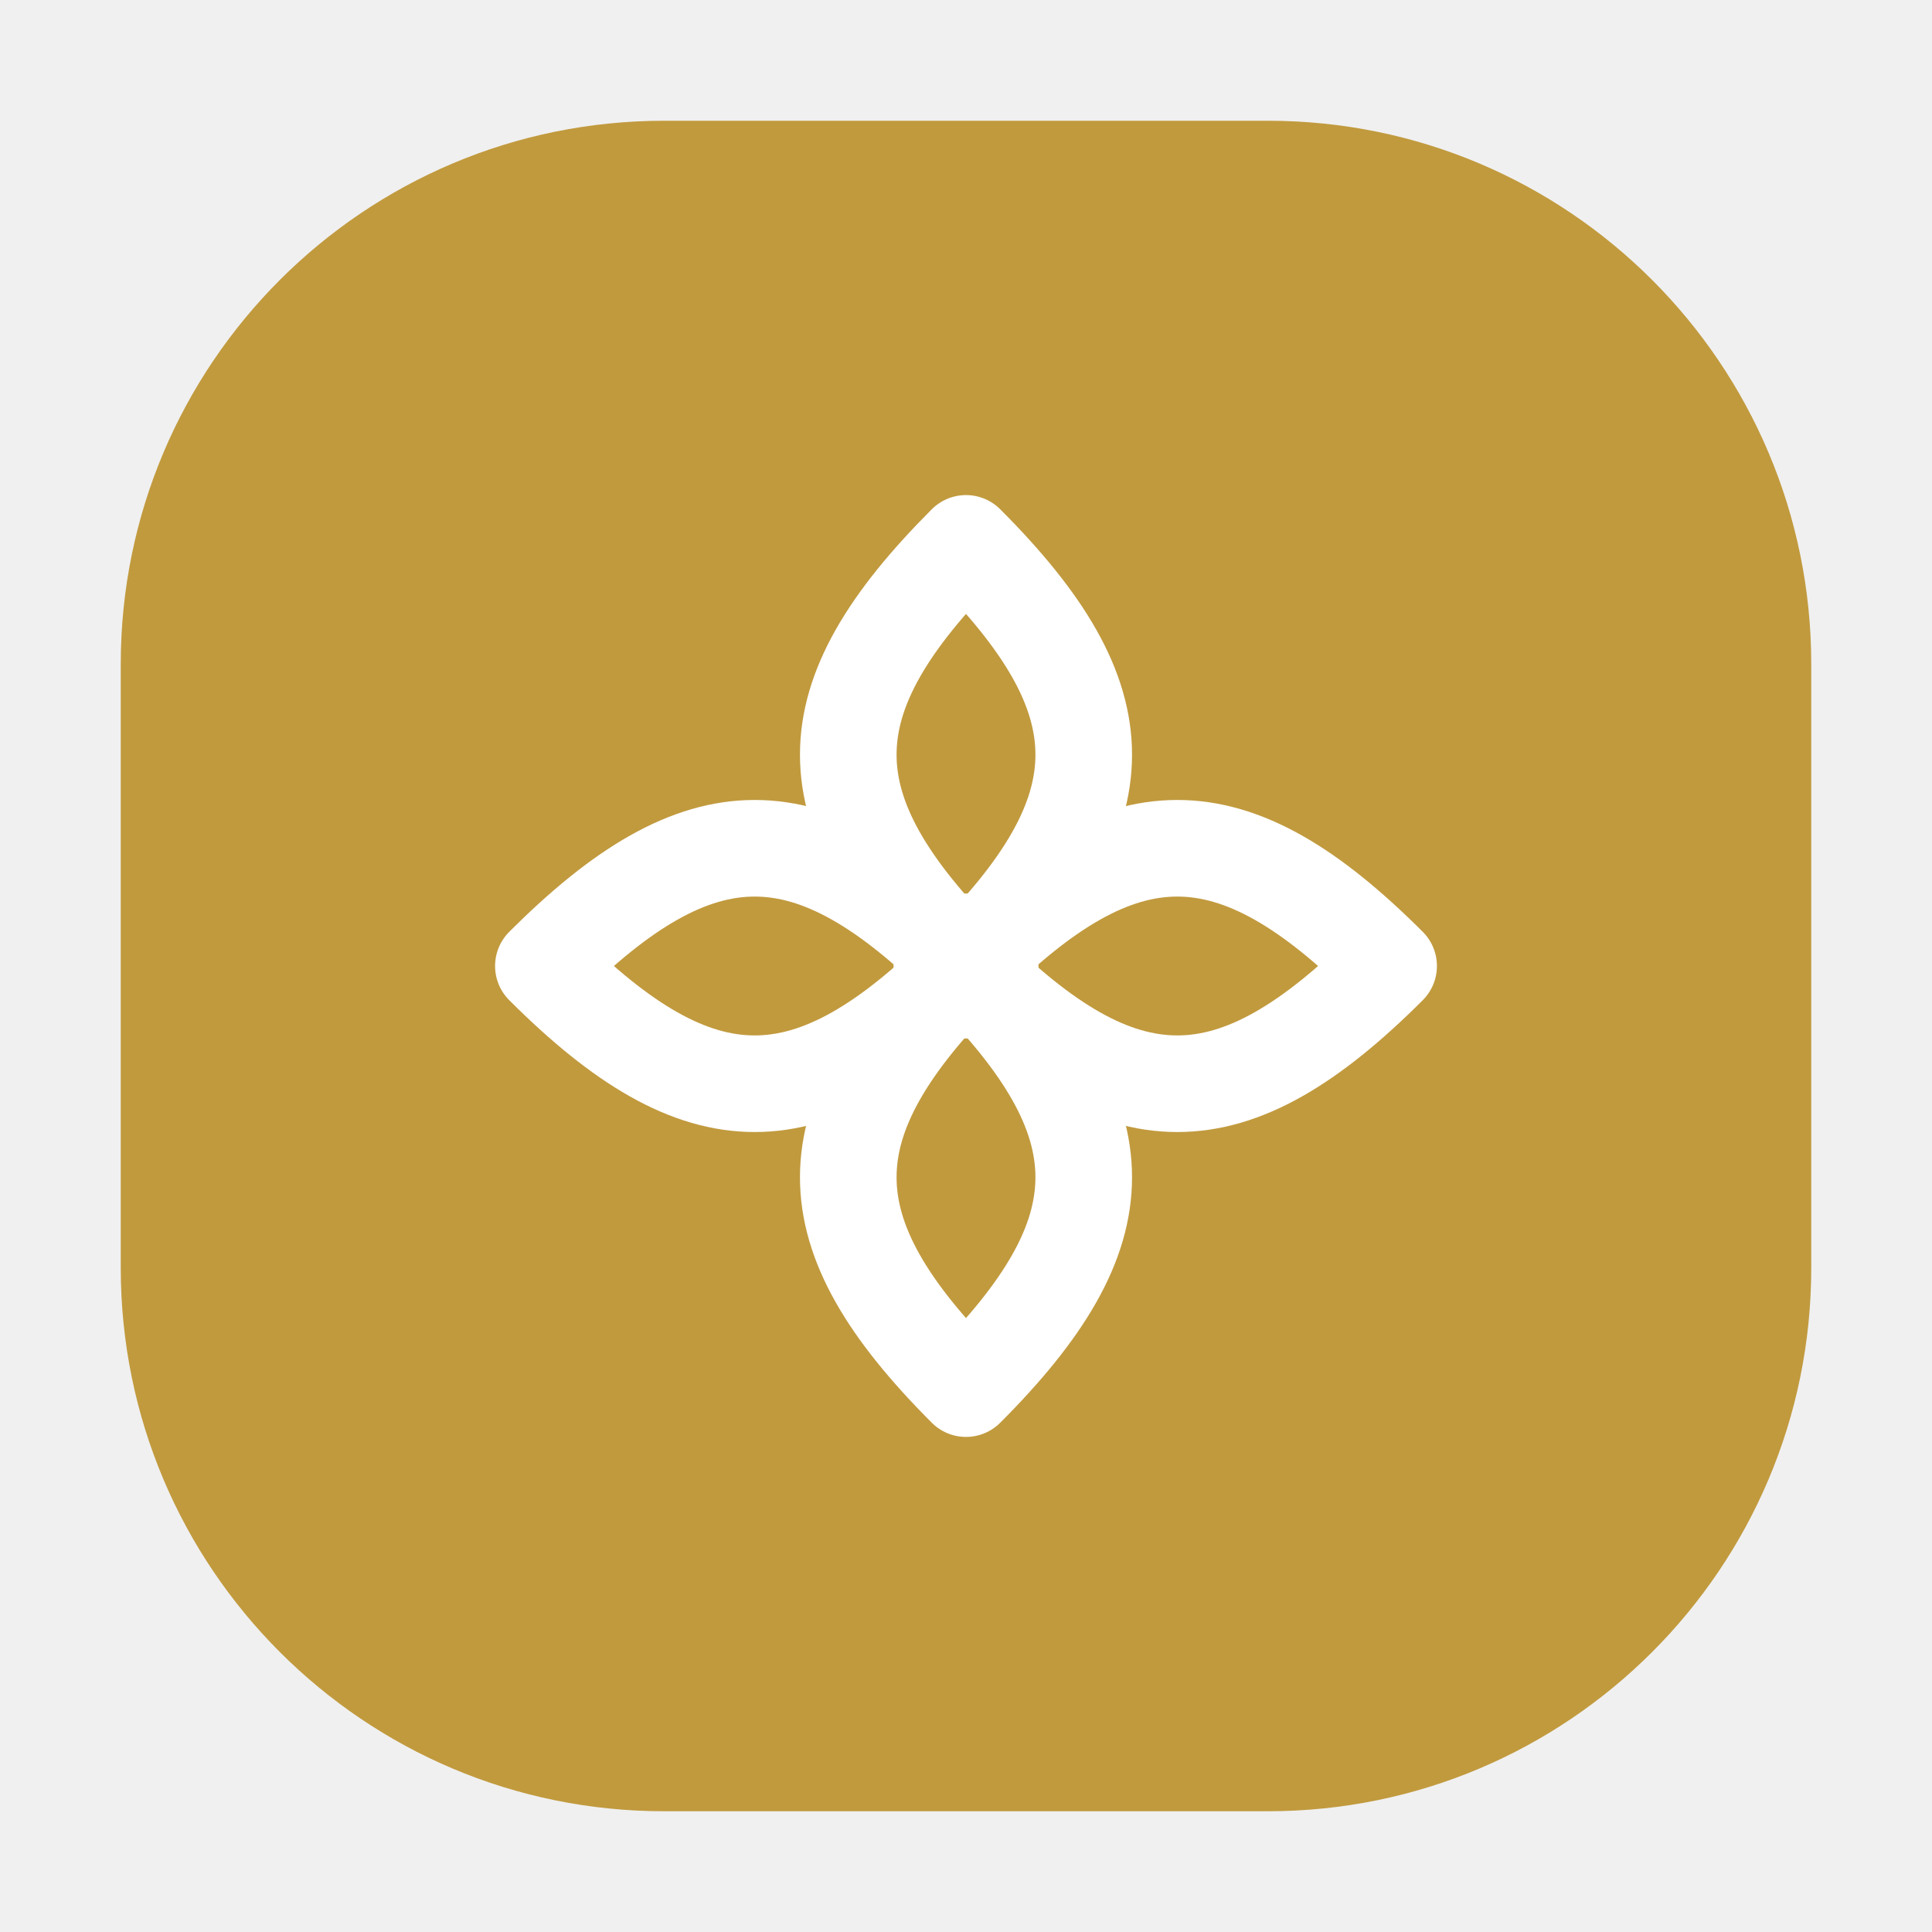
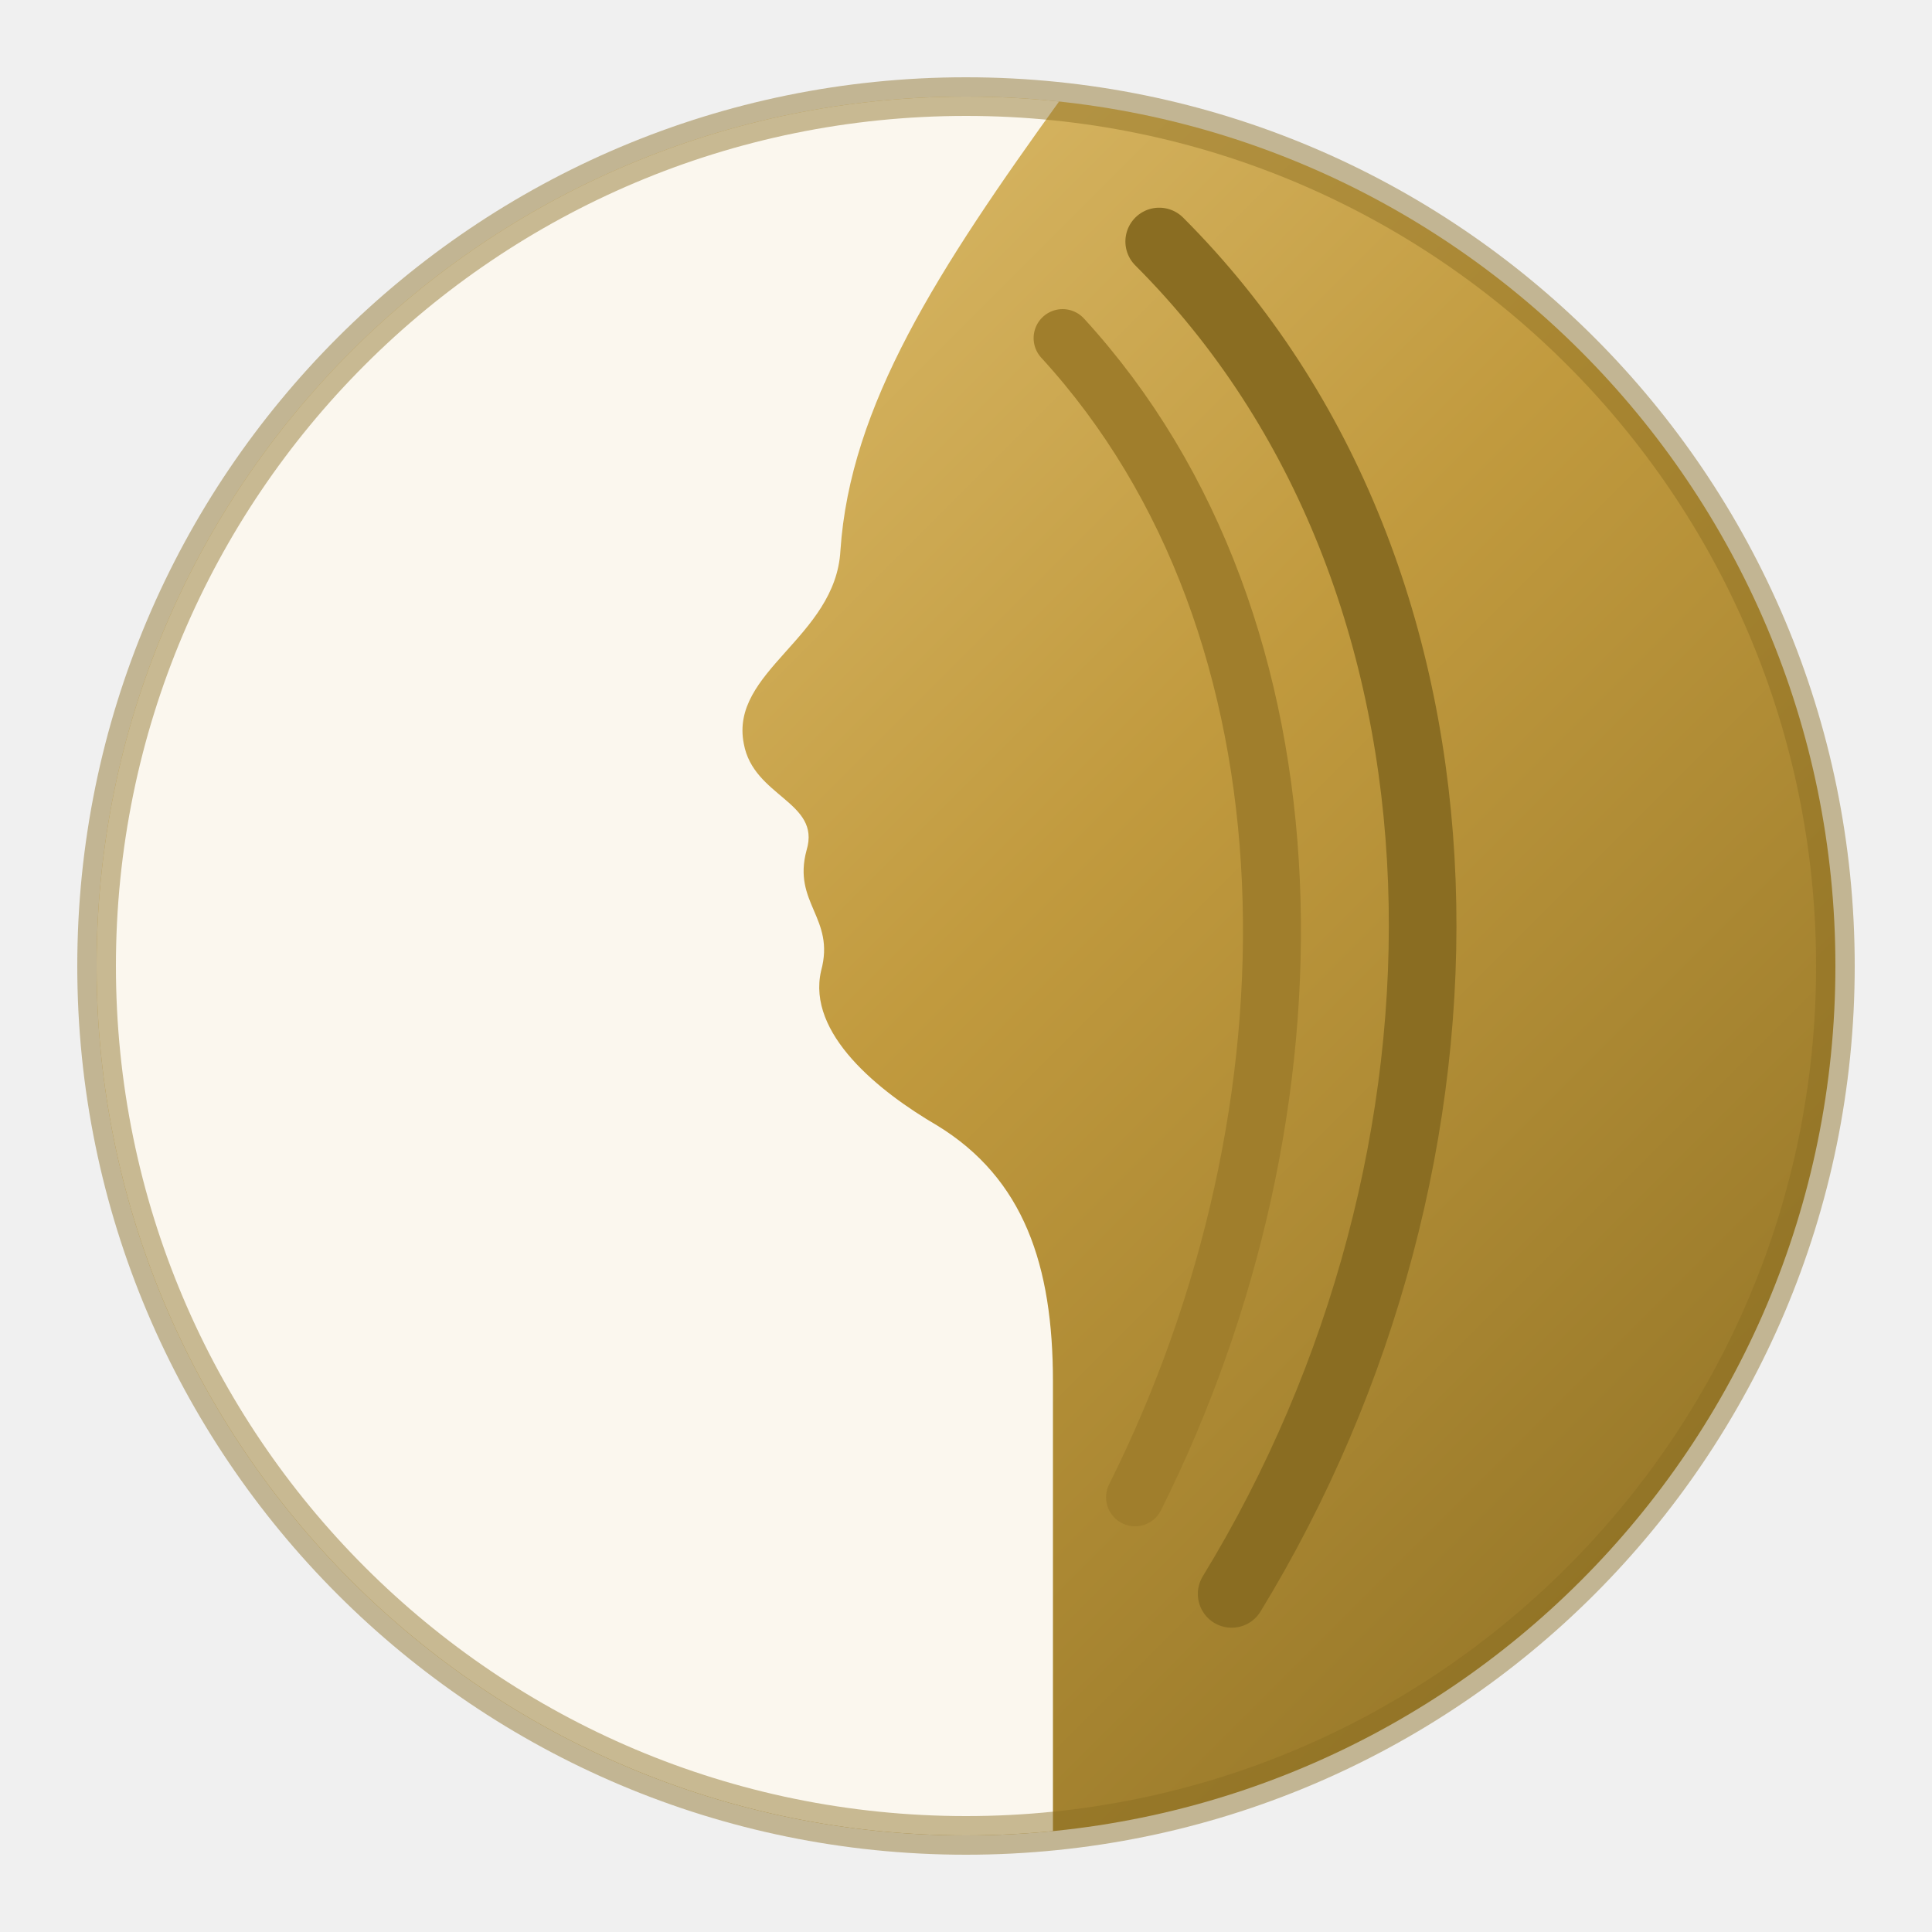
- <svg xmlns="http://www.w3.org/2000/svg" width="32" height="32" viewBox="0 0 32 32" fill="none">
-   <rect x="2" y="2" width="28" height="28" rx="9" fill="#C19A3E" />
-   <g transform="translate(16,16)" fill="none" stroke="#ffffff" stroke-width="1.6" stroke-linecap="round" stroke-linejoin="round">
-     <path d="M0 -7 C 2.6 -4.4, 2.6 -2.6, 0 0 C -2.6 -2.6, -2.6 -4.4, 0 -7 Z" />
-     <path d="M0 7 C 2.6 4.4, 2.6 2.6, 0 0 C -2.6 2.6, -2.6 4.4, 0 7 Z" />
-     <path d="M-7 0 C -4.4 2.6, -2.6 2.6, 0 0 C -2.6 -2.6, -4.4 -2.6, -7 0 Z" />
-     <path d="M7 0 C 4.4 2.6, 2.6 2.6, 0 0 C 2.6 -2.6, 4.4 -2.6, 7 0 Z" />
-     <circle cx="0" cy="0" r="1.2" fill="#ffffff" stroke="none" />
+ <svg xmlns="http://www.w3.org/2000/svg" width="40" height="40" viewBox="0 0 40 40" fill="none">
+   <defs>
+     <linearGradient id="bgoldi" x1="0" y1="0" x2="1" y2="1">
+       <stop offset="0" stop-color="#EBCF86" />
+       <stop offset="0.5" stop-color="#C19A3E" />
+       <stop offset="1" stop-color="#8A6D22" />
+     </linearGradient>
+     <clipPath id="bdisci">
+       <circle cx="20" cy="20" r="18" />
+     </clipPath>
+   </defs>
+   <circle cx="20" cy="20" r="18" fill="url(#bgoldi)" />
+   <g clip-path="url(#bdisci)">
+     <path fill="#FBF7EE" d="M2 2 H22       C 19.4 5.6, 17.6 8.4, 17.4 11.4       C 17.3 13.2, 15.1 13.9, 15.4 15.4       C 15.6 16.5, 17.0 16.6, 16.7 17.6       C 16.4 18.7, 17.3 19.0, 17.0 20.1       C 16.7 21.4, 18.2 22.6, 19.4 23.3       C 21.2 24.4, 21.8 26.2, 21.8 28.6       L 21.8 42 H2 Z" />
+     <path fill="none" stroke="#8A6D22" stroke-width="1.4" stroke-linecap="round" d="M24 5 C 31 12, 31 24, 25.5 33" />
+     <path fill="none" stroke="#A07E2C" stroke-width="1.2" stroke-linecap="round" d="M22 7 C 27.5 13, 27.5 23, 23.5 31" />
  </g>
+   <circle cx="20" cy="20" r="18" fill="none" stroke="#8A6D22" stroke-width="0.8" opacity="0.45" />
</svg>
